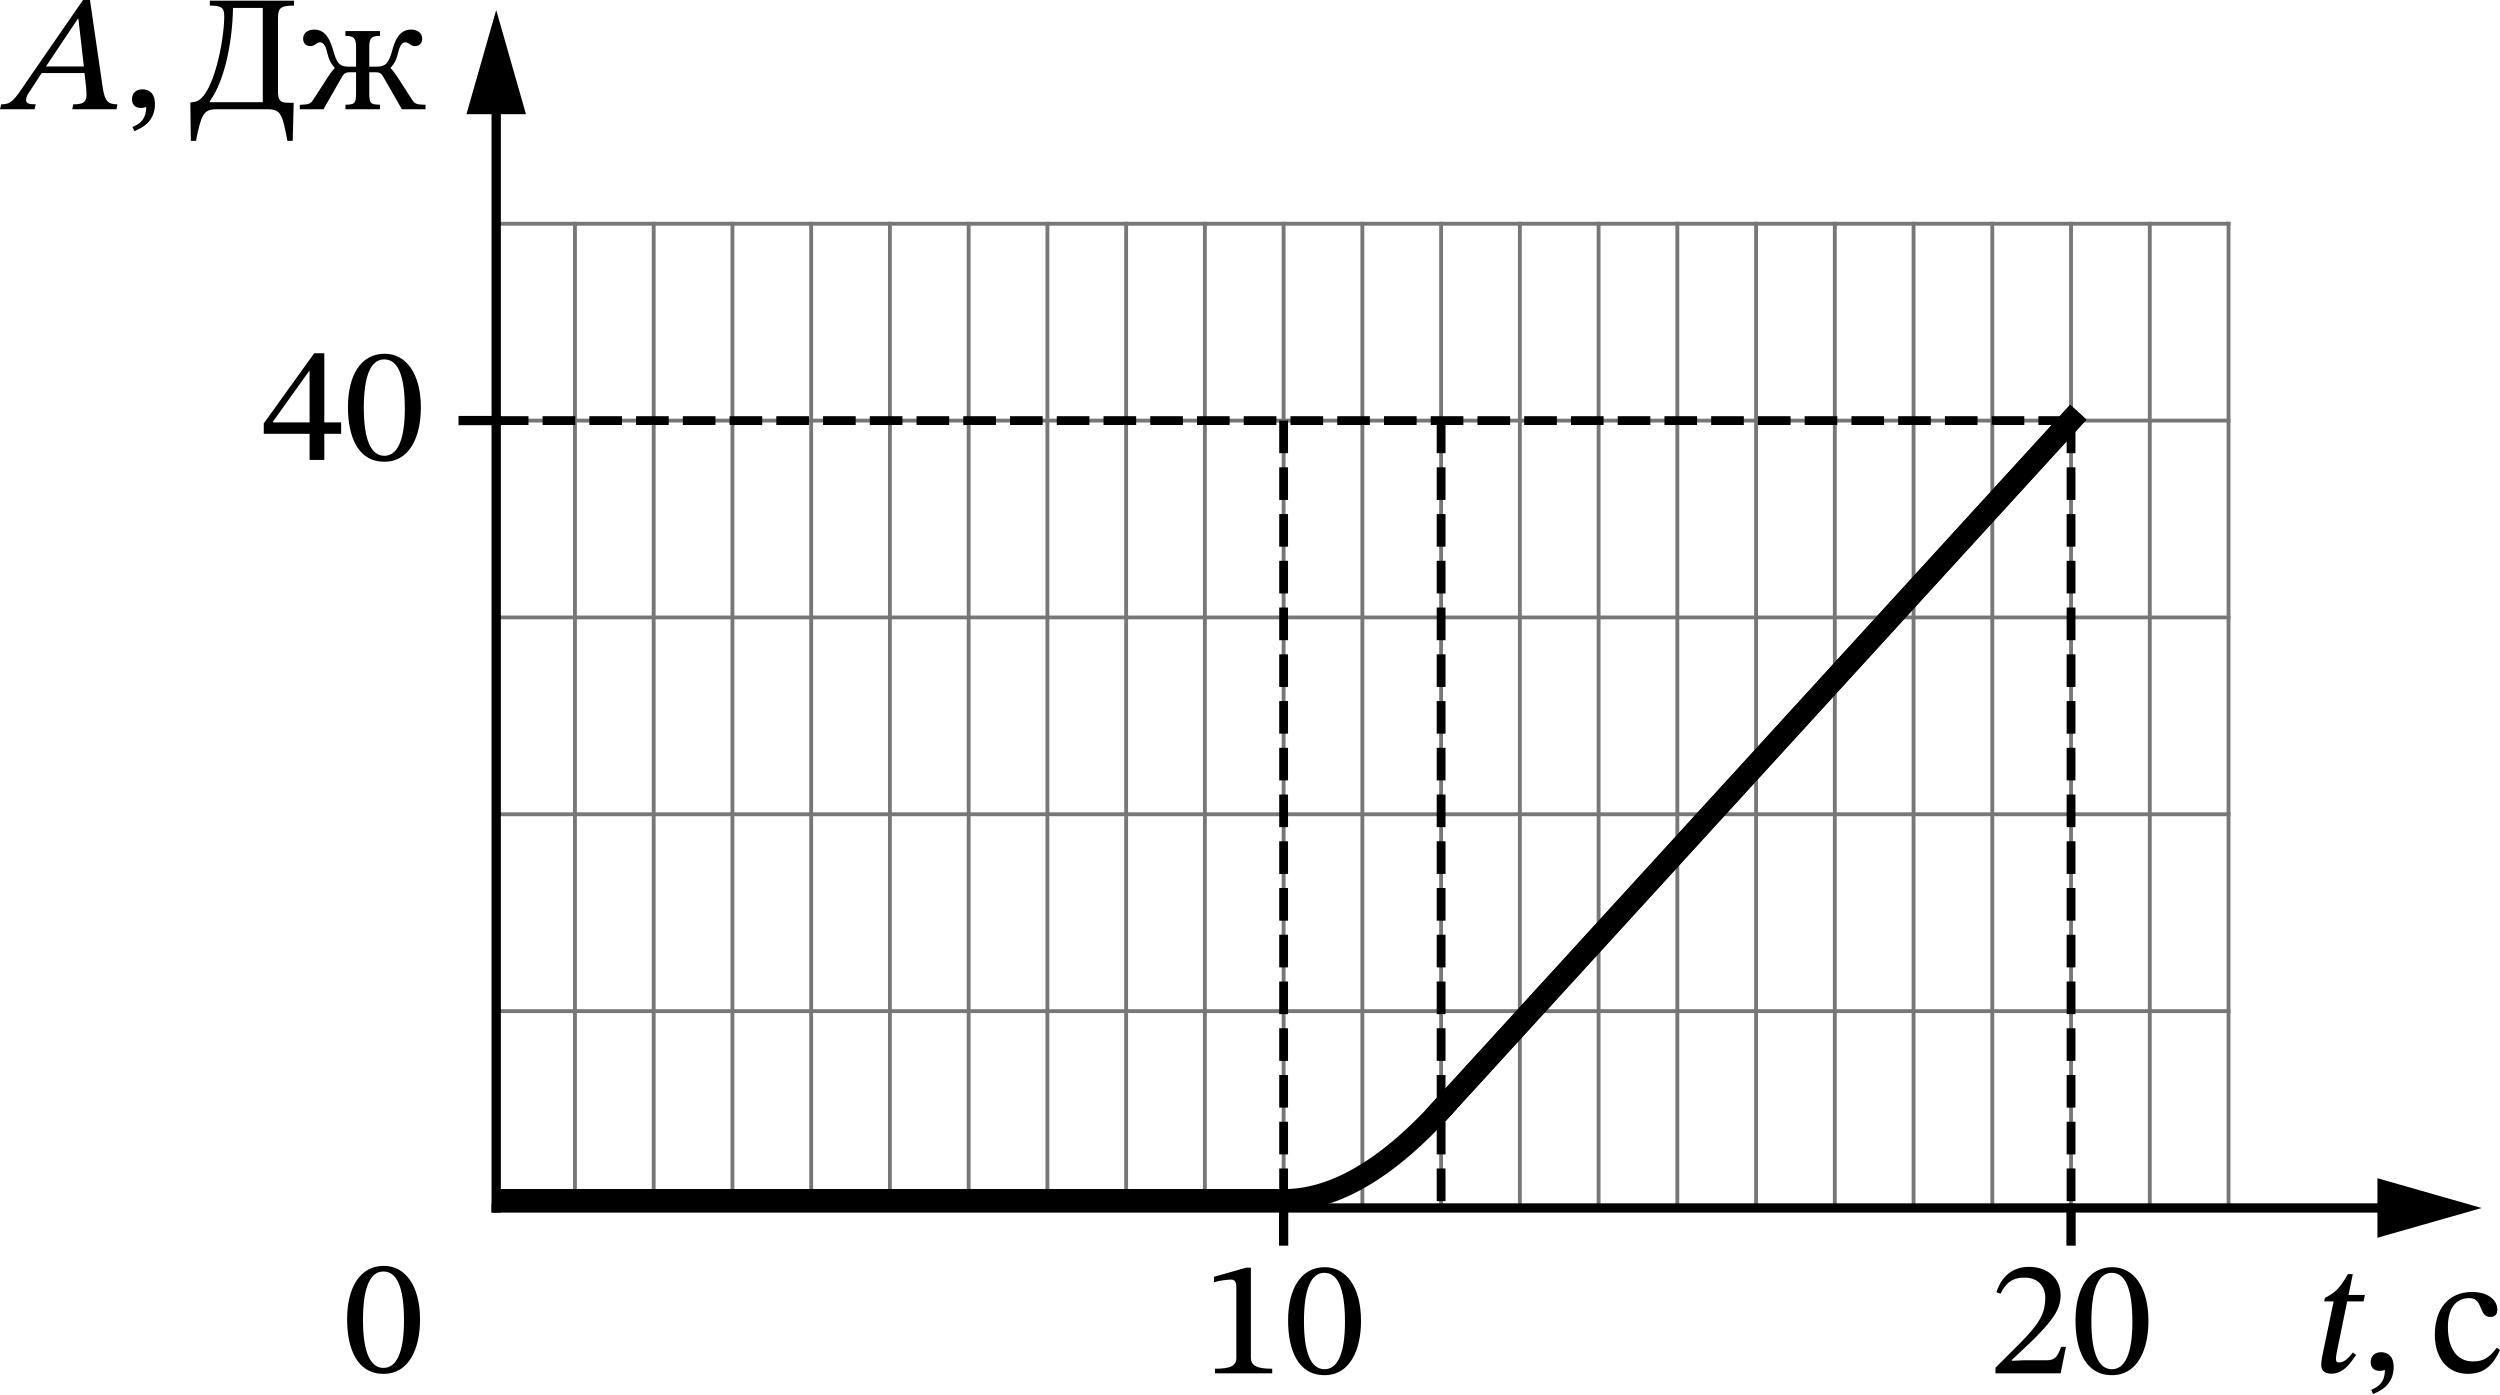
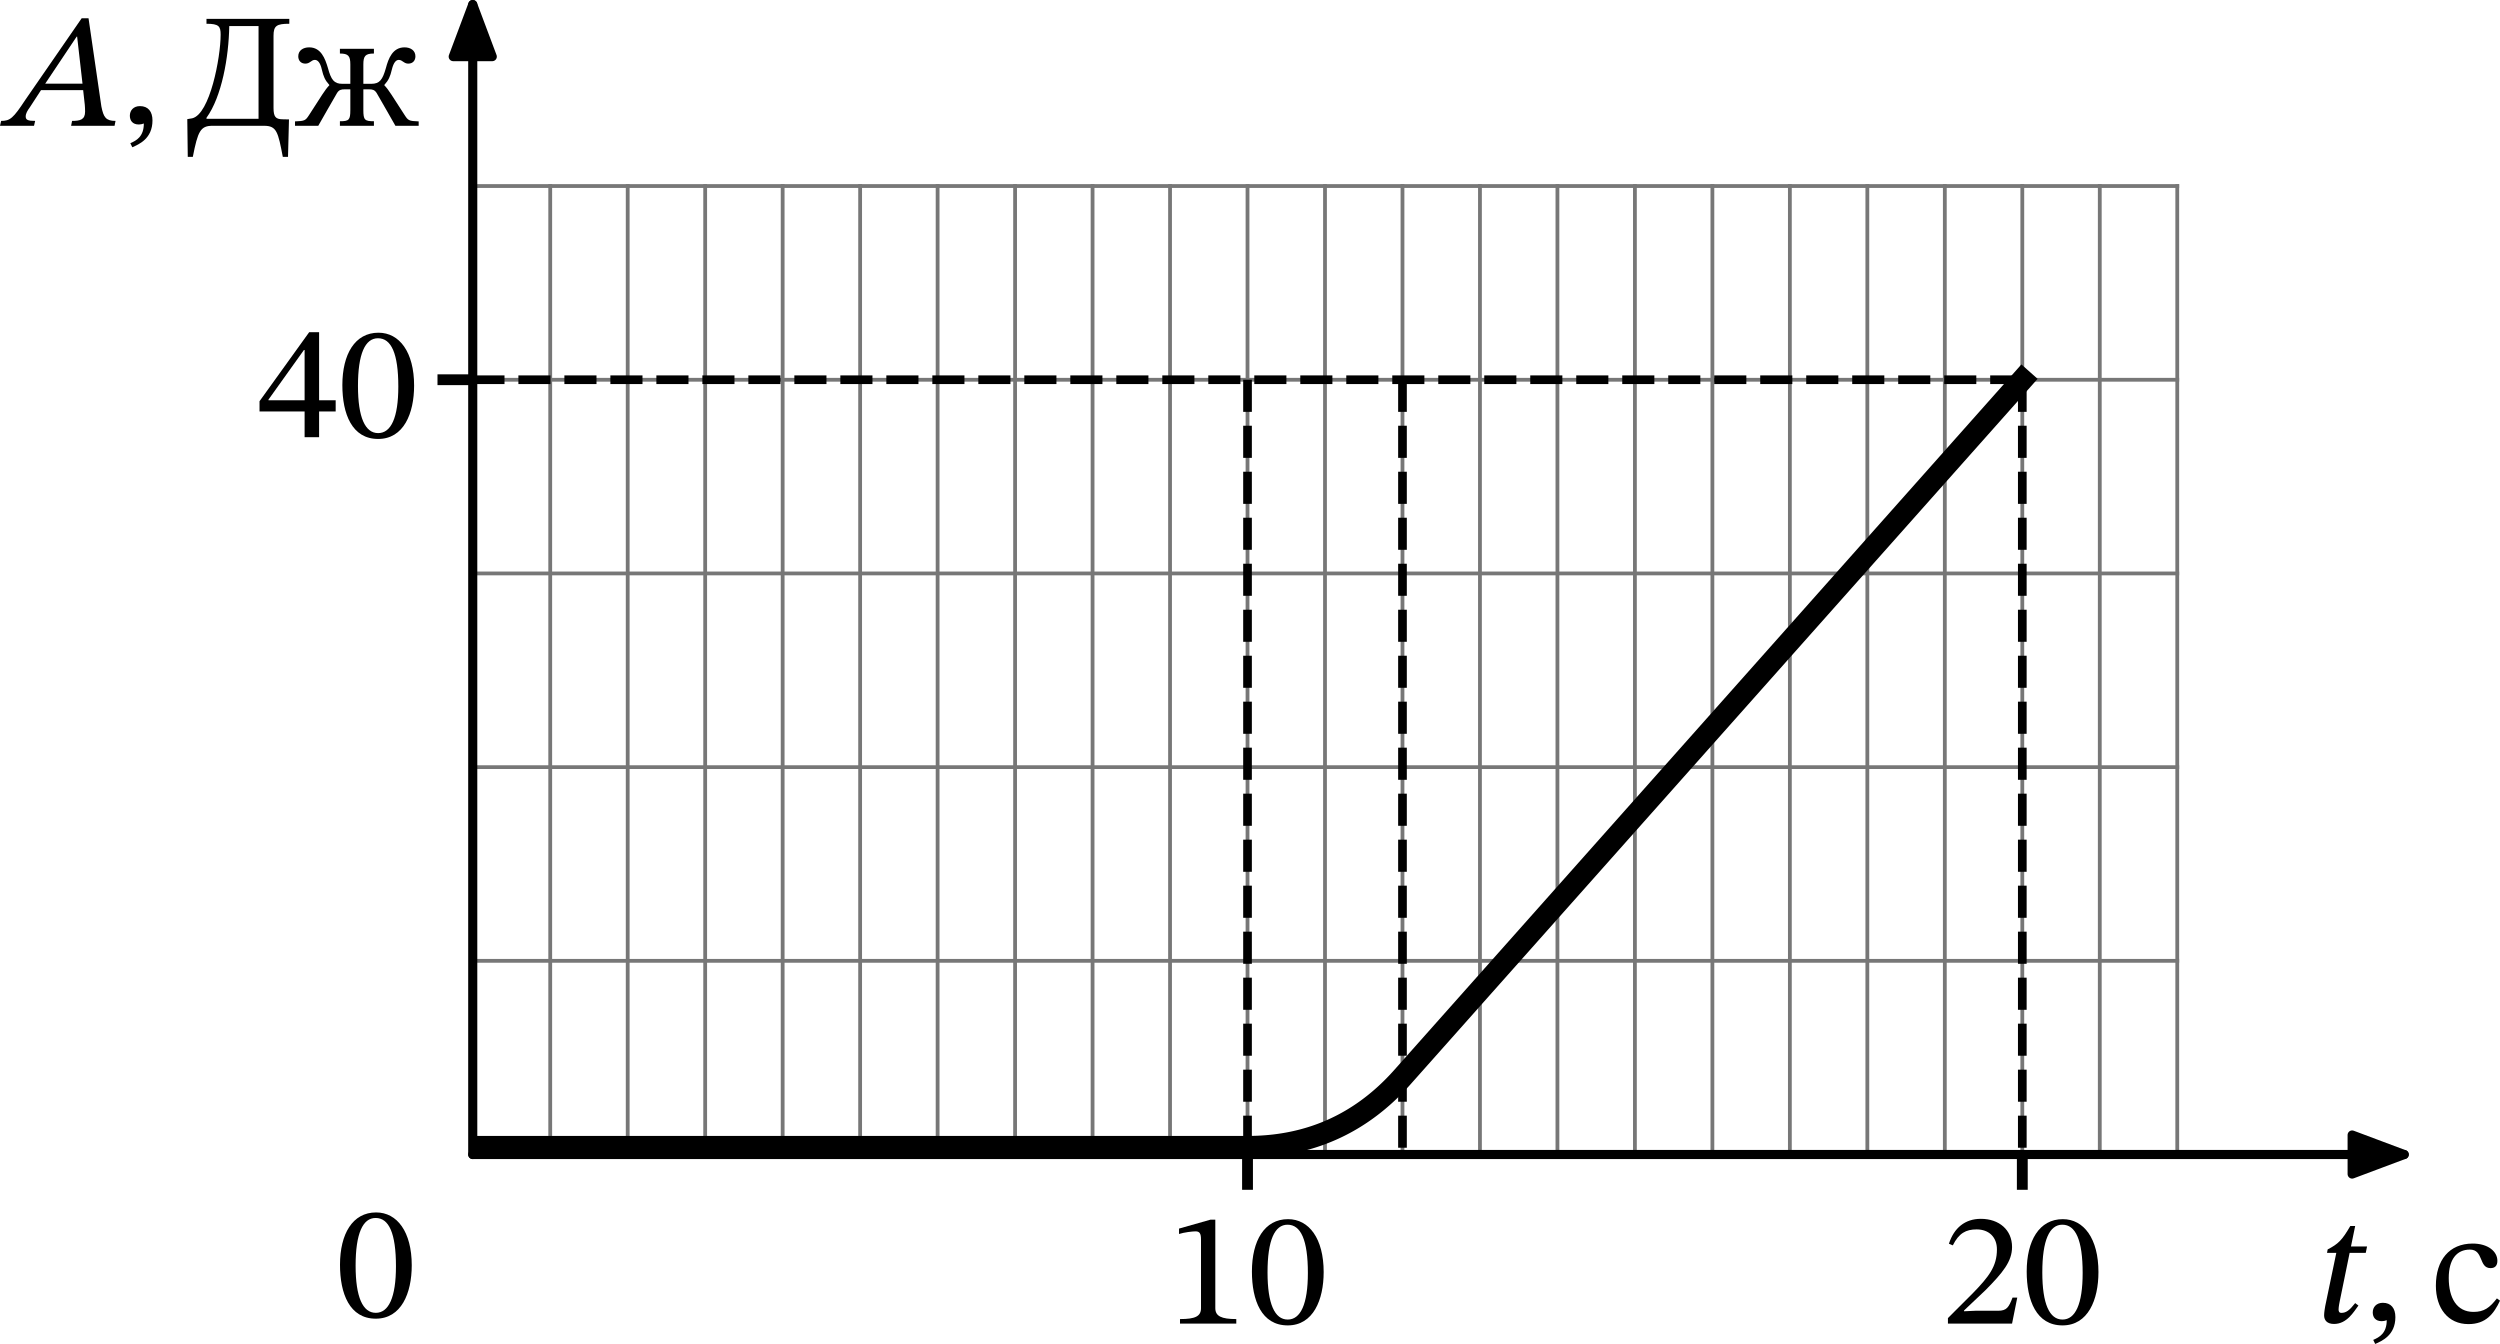
- <svg xmlns="http://www.w3.org/2000/svg" xmlns:xlink="http://www.w3.org/1999/xlink" width="453.531pt" height="252.894pt" viewBox="0 0 453.531 252.894" version="1.1" id="svg55">
+ <svg xmlns="http://www.w3.org/2000/svg" xmlns:xlink="http://www.w3.org/1999/xlink" width="460.932pt" height="247.79pt" viewBox="0 0 460.932 247.79" version="1.1" id="svg55">
  <defs id="defs1">
    <style type="text/css" id="style1">*{stroke-linejoin: round; stroke-linecap: butt}</style>
  </defs>
-   <g id="figure_1" transform="translate(-5.339062,-8.278125)">
+   <g id="figure_1" transform="translate(-5.339062,-8.609822)">
    <g id="axes_1">
      <g id="line2d_1">
-         <path d="M 109.641,227.424 V 48.864" style="fill:none;stroke:#777777;stroke-width:0.7;stroke-linecap:square" id="path3" />
+         <path d="M 106.785,221.472 V 42.912" style="fill:none;stroke:#777777;stroke-width:0.7;stroke-linecap:square" id="path3" />
      </g>
      <g id="line2d_2">
-         <path d="M 123.926,227.424 V 48.864" style="fill:none;stroke:#777777;stroke-width:0.7;stroke-linecap:square" id="path4" />
+         <path d="M 121.07,221.472 V 42.912" style="fill:none;stroke:#777777;stroke-width:0.7;stroke-linecap:square" id="path4" />
      </g>
      <g id="line2d_3">
-         <path d="M 138.211,227.424 V 48.864" style="fill:none;stroke:#777777;stroke-width:0.7;stroke-linecap:square" id="path5" />
+         <path d="M 135.354,221.472 V 42.912" style="fill:none;stroke:#777777;stroke-width:0.7;stroke-linecap:square" id="path5" />
      </g>
      <g id="line2d_4">
-         <path d="M 152.496,227.424 V 48.864" style="fill:none;stroke:#777777;stroke-width:0.7;stroke-linecap:square" id="path6" />
+         <path d="M 149.639,221.472 V 42.912" style="fill:none;stroke:#777777;stroke-width:0.7;stroke-linecap:square" id="path6" />
      </g>
      <g id="line2d_5">
-         <path d="M 166.78,227.424 V 48.864" style="fill:none;stroke:#777777;stroke-width:0.7;stroke-linecap:square" id="path7" />
+         <path d="M 163.924,221.472 V 42.912" style="fill:none;stroke:#777777;stroke-width:0.7;stroke-linecap:square" id="path7" />
      </g>
      <g id="line2d_6">
-         <path d="M 181.065,227.424 V 48.864" style="fill:none;stroke:#777777;stroke-width:0.7;stroke-linecap:square" id="path8" />
+         <path d="M 178.209,221.472 V 42.912" style="fill:none;stroke:#777777;stroke-width:0.7;stroke-linecap:square" id="path8" />
      </g>
      <g id="line2d_7">
-         <path d="M 195.35,227.424 V 48.864" style="fill:none;stroke:#777777;stroke-width:0.7;stroke-linecap:square" id="path9" />
+         <path d="M 192.494,221.472 V 42.912" style="fill:none;stroke:#777777;stroke-width:0.7;stroke-linecap:square" id="path9" />
      </g>
      <g id="line2d_8">
-         <path d="M 209.635,227.424 V 48.864" style="fill:none;stroke:#777777;stroke-width:0.7;stroke-linecap:square" id="path10" />
+         <path d="M 206.778,221.472 V 42.912" style="fill:none;stroke:#777777;stroke-width:0.7;stroke-linecap:square" id="path10" />
      </g>
      <g id="line2d_9">
-         <path d="M 223.92,227.424 V 48.864" style="fill:none;stroke:#777777;stroke-width:0.7;stroke-linecap:square" id="path11" />
+         <path d="M 221.063,221.472 V 42.912" style="fill:none;stroke:#777777;stroke-width:0.7;stroke-linecap:square" id="path11" />
      </g>
      <g id="line2d_10">
-         <path d="M 238.204,227.424 V 48.864" style="fill:none;stroke:#777777;stroke-width:0.7;stroke-linecap:square" id="path12" />
+         <path d="M 235.348,221.472 V 42.912" style="fill:none;stroke:#777777;stroke-width:0.7;stroke-linecap:square" id="path12" />
      </g>
      <g id="line2d_11">
-         <path d="M 252.489,227.424 V 48.864" style="fill:none;stroke:#777777;stroke-width:0.7;stroke-linecap:square" id="path13" />
+         <path d="M 249.633,221.472 V 42.912" style="fill:none;stroke:#777777;stroke-width:0.7;stroke-linecap:square" id="path13" />
      </g>
      <g id="line2d_12">
-         <path d="M 266.774,227.424 V 48.864" style="fill:none;stroke:#777777;stroke-width:0.7;stroke-linecap:square" id="path14" />
+         <path d="M 263.918,221.472 V 42.912" style="fill:none;stroke:#777777;stroke-width:0.7;stroke-linecap:square" id="path14" />
      </g>
      <g id="line2d_13">
-         <path d="M 281.059,227.424 V 48.864" style="fill:none;stroke:#777777;stroke-width:0.7;stroke-linecap:square" id="path15" />
+         <path d="M 278.202,221.472 V 42.912" style="fill:none;stroke:#777777;stroke-width:0.7;stroke-linecap:square" id="path15" />
      </g>
      <g id="line2d_14">
-         <path d="M 295.344,227.424 V 48.864" style="fill:none;stroke:#777777;stroke-width:0.7;stroke-linecap:square" id="path16" />
+         <path d="M 292.487,221.472 V 42.912" style="fill:none;stroke:#777777;stroke-width:0.7;stroke-linecap:square" id="path16" />
      </g>
      <g id="line2d_15">
-         <path d="M 309.628,227.424 V 48.864" style="fill:none;stroke:#777777;stroke-width:0.7;stroke-linecap:square" id="path17" />
+         <path d="M 306.772,221.472 V 42.912" style="fill:none;stroke:#777777;stroke-width:0.7;stroke-linecap:square" id="path17" />
      </g>
      <g id="line2d_16">
-         <path d="M 323.913,227.424 V 48.864" style="fill:none;stroke:#777777;stroke-width:0.7;stroke-linecap:square" id="path18" />
+         <path d="M 321.057,221.472 V 42.912" style="fill:none;stroke:#777777;stroke-width:0.7;stroke-linecap:square" id="path18" />
      </g>
      <g id="line2d_17">
-         <path d="M 338.198,227.424 V 48.864" style="fill:none;stroke:#777777;stroke-width:0.7;stroke-linecap:square" id="path19" />
+         <path d="M 335.342,221.472 V 42.912" style="fill:none;stroke:#777777;stroke-width:0.7;stroke-linecap:square" id="path19" />
      </g>
      <g id="line2d_18">
-         <path d="M 352.483,227.424 V 48.864" style="fill:none;stroke:#777777;stroke-width:0.7;stroke-linecap:square" id="path20" />
+         <path d="M 349.626,221.472 V 42.912" style="fill:none;stroke:#777777;stroke-width:0.7;stroke-linecap:square" id="path20" />
      </g>
      <g id="line2d_19">
-         <path d="M 366.768,227.424 V 48.864" style="fill:none;stroke:#777777;stroke-width:0.7;stroke-linecap:square" id="path21" />
+         <path d="M 363.911,221.472 V 42.912" style="fill:none;stroke:#777777;stroke-width:0.7;stroke-linecap:square" id="path21" />
      </g>
      <g id="line2d_20">
-         <path d="M 381.052,227.424 V 48.864" style="fill:none;stroke:#777777;stroke-width:0.7;stroke-linecap:square" id="path22" />
+         <path d="M 378.196,221.472 V 42.912" style="fill:none;stroke:#777777;stroke-width:0.7;stroke-linecap:square" id="path22" />
      </g>
      <g id="line2d_21">
-         <path d="M 395.337,227.424 V 48.864" style="fill:none;stroke:#777777;stroke-width:0.7;stroke-linecap:square" id="path23" />
+         <path d="M 392.481,221.472 V 42.912" style="fill:none;stroke:#777777;stroke-width:0.7;stroke-linecap:square" id="path23" />
      </g>
      <g id="line2d_22">
-         <path d="M 409.622,227.424 V 48.864" style="fill:none;stroke:#777777;stroke-width:0.7;stroke-linecap:square" id="path24" />
+         <path d="M 406.766,221.472 V 42.912" style="fill:none;stroke:#777777;stroke-width:0.7;stroke-linecap:square" id="path24" />
      </g>
      <g id="line2d_23">
-         <path d="m 95.356,191.712 h 314.266" style="fill:none;stroke:#777777;stroke-width:0.7;stroke-linecap:square" id="path25" />
+         <path d="M 92.5,185.76 H 406.766" style="fill:none;stroke:#777777;stroke-width:0.7;stroke-linecap:square" id="path25" />
      </g>
      <g id="line2d_24">
-         <path d="m 95.356,156 h 314.266" style="fill:none;stroke:#777777;stroke-width:0.7;stroke-linecap:square" id="path26" />
+         <path d="M 92.5,150.048 H 406.766" style="fill:none;stroke:#777777;stroke-width:0.7;stroke-linecap:square" id="path26" />
      </g>
      <g id="line2d_25">
-         <path d="m 95.356,120.288 h 314.266" style="fill:none;stroke:#777777;stroke-width:0.7;stroke-linecap:square" id="path27" />
+         <path d="M 92.5,114.336 H 406.766" style="fill:none;stroke:#777777;stroke-width:0.7;stroke-linecap:square" id="path27" />
      </g>
      <g id="line2d_26">
-         <path d="m 95.356,84.576 h 314.266" style="fill:none;stroke:#777777;stroke-width:0.7;stroke-linecap:square" id="path28" />
+         <path d="M 92.5,78.624 H 406.766" style="fill:none;stroke:#777777;stroke-width:0.7;stroke-linecap:square" id="path28" />
      </g>
      <g id="line2d_27">
-         <path d="m 95.356,48.864 h 314.266" style="fill:none;stroke:#777777;stroke-width:0.7;stroke-linecap:square" id="path29" />
-       </g>
-       <g id="matplotlib.axis_1" />
-       <g id="matplotlib.axis_2" />
-       <g id="line2d_28">
-         <path d="m 95.356,225.996 h 1.443 1.443 1.443 1.443 1.443 1.443 1.443 1.443 1.443 1.443 1.443 1.443 1.443 1.443 1.443 1.443 1.443 1.443 1.443 1.443 1.443 1.443 1.443 1.443 1.443 1.443 1.443 1.443 1.443 1.443 1.443 1.443 1.443 1.443 1.443 1.443 1.443 1.443 1.443 1.443 1.443 1.443 1.443 1.443 1.443 1.443 1.443 1.443 1.443 1.443 1.443 1.443 1.443 1.443 1.443 1.443 1.443 1.443 1.443 1.443 1.443 1.443 1.443 1.443 1.443 1.443 1.443 1.443 1.443 1.443 1.443 1.443 1.443 1.443 1.443 1.443 1.443 1.443 1.443 1.443 1.443 1.443 1.443 1.443 1.443 1.443 1.443 1.443 1.443 1.443 1.443 1.443 1.443 1.443 1.443 1.443 1.443 1.443 1.443" clip-path="url(#p9274c106f5)" style="fill:none;stroke:#000000;stroke-width:4;stroke-linecap:square" id="path30" />
-       </g>
-       <g id="line2d_29">
-         <path d="m 95.356,225.996 h 1.443 1.443 1.443 1.443 1.443 1.443 1.443 1.443 1.443 1.443 1.443 1.443 1.443 1.443 1.443 1.443 1.443 1.443 1.443 1.443 1.443 1.443 1.443 1.443 1.443 1.443 1.443 1.443 1.443 1.443 1.443 1.443 1.443 1.443 1.443 1.443 1.443 1.443 1.443 1.443 1.443 1.443 1.443 1.443 1.443 1.443 1.443 1.443 1.443 1.443 1.443 1.443 1.443 1.443 1.443 1.443 1.443 1.443 1.443 1.443 1.443 1.443 1.443 1.443 1.443 1.443 1.443 1.443 1.443 1.443 1.443 1.443 1.443 1.443 1.443 1.443 1.443 1.443 1.443 1.443 1.443 1.443 1.443 1.443 1.443 1.443 1.443 1.443 1.443 1.443 1.443 1.443 1.443 1.443 1.443 1.443 1.443 1.443 1.443" clip-path="url(#p9274c106f5)" style="fill:none;stroke:#000000;stroke-width:4;stroke-linecap:square" id="path31" />
-       </g>
-       <g id="line2d_30">
-         <path d="m 266.774,209.568 1.154,-1.263 1.154,-1.263 1.154,-1.263 1.154,-1.263 1.154,-1.263 1.154,-1.263 1.154,-1.263 1.154,-1.263 1.154,-1.263 1.154,-1.263 1.154,-1.263 1.154,-1.263 1.154,-1.263 1.154,-1.263 1.154,-1.263 1.154,-1.263 1.154,-1.263 1.154,-1.263 1.154,-1.263 1.154,-1.263 1.154,-1.263 1.154,-1.263 1.154,-1.263 1.154,-1.263 1.154,-1.263 1.154,-1.263 1.154,-1.263 1.154,-1.263 1.154,-1.263 1.154,-1.263 1.154,-1.263 1.154,-1.263 1.154,-1.263 1.154,-1.263 1.154,-1.263 1.154,-1.263 1.154,-1.263 1.154,-1.263 1.154,-1.263 1.154,-1.263 1.154,-1.263 1.154,-1.263 1.154,-1.263 1.154,-1.263 1.154,-1.263 1.154,-1.263 1.154,-1.263 1.154,-1.263 1.154,-1.263 1.154,-1.263 1.154,-1.263 1.154,-1.263 1.154,-1.263 1.154,-1.263 1.154,-1.263 1.154,-1.263 1.154,-1.263 1.154,-1.263 1.154,-1.263 1.154,-1.263 1.154,-1.263 1.154,-1.263 1.154,-1.263 1.154,-1.263 1.154,-1.263 1.154,-1.263 1.154,-1.263 1.154,-1.263 1.154,-1.263 1.154,-1.263 1.154,-1.263 1.154,-1.263 1.154,-1.263 1.154,-1.263 1.154,-1.263 1.154,-1.263 1.154,-1.263 1.154,-1.263 1.154,-1.263 1.154,-1.263 1.154,-1.263 1.154,-1.263 1.154,-1.263 1.154,-1.263 1.154,-1.263 1.154,-1.263 1.154,-1.263 1.154,-1.263 1.154,-1.263 1.154,-1.263 1.154,-1.263 1.154,-1.263 1.154,-1.263 1.154,-1.263 1.154,-1.263 1.154,-1.263 1.154,-1.263 1.154,-1.263 1.154,-1.263" clip-path="url(#p9274c106f5)" style="fill:none;stroke:#000000;stroke-width:4;stroke-linecap:square" id="path32" />
-       </g>
-       <g id="line2d_31">
-         <path d="m 266.774,209.568 1.154,-1.263 1.154,-1.263 1.154,-1.263 1.154,-1.263 1.154,-1.263 1.154,-1.263 1.154,-1.263 1.154,-1.263 1.154,-1.263 1.154,-1.263 1.154,-1.263 1.154,-1.263 1.154,-1.263 1.154,-1.263 1.154,-1.263 1.154,-1.263 1.154,-1.263 1.154,-1.263 1.154,-1.263 1.154,-1.263 1.154,-1.263 1.154,-1.263 1.154,-1.263 1.154,-1.263 1.154,-1.263 1.154,-1.263 1.154,-1.263 1.154,-1.263 1.154,-1.263 1.154,-1.263 1.154,-1.263 1.154,-1.263 1.154,-1.263 1.154,-1.263 1.154,-1.263 1.154,-1.263 1.154,-1.263 1.154,-1.263 1.154,-1.263 1.154,-1.263 1.154,-1.263 1.154,-1.263 1.154,-1.263 1.154,-1.263 1.154,-1.263 1.154,-1.263 1.154,-1.263 1.154,-1.263 1.154,-1.263 1.154,-1.263 1.154,-1.263 1.154,-1.263 1.154,-1.263 1.154,-1.263 1.154,-1.263 1.154,-1.263 1.154,-1.263 1.154,-1.263 1.154,-1.263 1.154,-1.263 1.154,-1.263 1.154,-1.263 1.154,-1.263 1.154,-1.263 1.154,-1.263 1.154,-1.263 1.154,-1.263 1.154,-1.263 1.154,-1.263 1.154,-1.263 1.154,-1.263 1.154,-1.263 1.154,-1.263 1.154,-1.263 1.154,-1.263 1.154,-1.263 1.154,-1.263 1.154,-1.263 1.154,-1.263 1.154,-1.263 1.154,-1.263 1.154,-1.263 1.154,-1.263 1.154,-1.263 1.154,-1.263 1.154,-1.263 1.154,-1.263 1.154,-1.263 1.154,-1.263 1.154,-1.263 1.154,-1.263 1.154,-1.263 1.154,-1.263 1.154,-1.263 1.154,-1.263 1.154,-1.263 1.154,-1.263 1.154,-1.263 1.154,-1.263" clip-path="url(#p9274c106f5)" style="fill:none;stroke:#000000;stroke-width:4;stroke-linecap:square" id="path33" />
-       </g>
-       <g id="line2d_32">
-         <path d="m 238.204,225.996 0.274,-0.002 0.274,-0.005 0.274,-0.008 0.275,-0.012 0.275,-0.015 0.275,-0.018 0.276,-0.022 0.276,-0.025 0.276,-0.029 0.277,-0.032 0.277,-0.035 0.277,-0.038 0.277,-0.042 0.278,-0.045 0.278,-0.049 0.278,-0.052 0.279,-0.055 0.279,-0.059 0.279,-0.062 0.28,-0.065 0.28,-0.069 0.28,-0.072 0.28,-0.075 0.281,-0.079 0.281,-0.082 0.281,-0.086 0.282,-0.089 0.282,-0.092 0.282,-0.096 0.283,-0.099 0.283,-0.102 0.283,-0.106 0.283,-0.109 0.284,-0.112 0.284,-0.116 0.284,-0.119 0.285,-0.122 0.285,-0.126 0.285,-0.129 0.286,-0.132 0.286,-0.136 0.286,-0.139 0.286,-0.142 0.287,-0.146 0.287,-0.149 0.287,-0.153 0.288,-0.156 0.288,-0.159 0.288,-0.163 0.289,-0.166 0.289,-0.169 0.289,-0.173 0.289,-0.176 0.29,-0.179 0.29,-0.183 0.29,-0.186 0.291,-0.189 0.291,-0.193 0.291,-0.196 0.292,-0.199 0.292,-0.203 0.292,-0.206 0.292,-0.21 0.293,-0.213 0.293,-0.216 0.293,-0.22 0.294,-0.223 0.294,-0.226 0.294,-0.23 0.295,-0.233 0.295,-0.236 0.295,-0.24 0.295,-0.243 0.296,-0.246 0.296,-0.25 0.296,-0.253 0.297,-0.256 0.297,-0.26 0.297,-0.263 0.298,-0.267 0.298,-0.27 0.298,-0.273 0.298,-0.277 0.299,-0.28 0.299,-0.283 0.299,-0.287 0.3,-0.29 0.3,-0.293 0.3,-0.297 0.301,-0.3 0.301,-0.303 0.301,-0.307 0.301,-0.31 0.302,-0.313 0.302,-0.317 0.302,-0.32 0.303,-0.323 0.303,-0.327 0.303,-0.33" clip-path="url(#p9274c106f5)" style="fill:none;stroke:#000000;stroke-width:4;stroke-linecap:square" id="path34" />
+         <path d="M 92.5,42.912 H 406.766" style="fill:none;stroke:#777777;stroke-width:0.7;stroke-linecap:square" id="path29" />
+       </g>
+       <g id="matplotlib.axis_1">
+         <g id="xtick_1">
+           <g id="line2d_28">
+             <defs id="defs29">
+               <path id="m0fc836b08f" d="M 0,0 V 6.5" style="stroke:#000000;stroke-width:2" />
+             </defs>
+             <g id="g29">
+               <use xlink:href="#m0fc836b08f" x="235.348" y="221.472" style="stroke:#000000;stroke-width:2" id="use29" />
+             </g>
+           </g>
+           <g id="text_1">
+             <g transform="matrix(0.3,0,0,-0.3,220.498,252.6501)" id="g31">
+               <defs id="defs30">
+                 <path id="STIXTwoText-Regular-31" d="m 2726,0 v 179 c -588,0 -825,115 -825,429 V 4090 H 1715 L 474,3738 v -212 c 198,64 524,103 652,103 160,0 212,-90 212,-314 V 608 C 1338,288 1114,179 512,179 V 0 Z" transform="scale(0.015625)" />
+                 <path id="STIXTwoText-Regular-30" d="m 1581,-70 c 1005,0 1414,1004 1414,2099 0,1318 -576,2080 -1401,2080 C 666,4109 173,3264 173,2048 173,915 550,-70 1581,-70 Z m 0,230 c -512,0 -794,614 -794,1856 0,1267 282,1875 787,1875 525,0 800,-601 800,-1901 C 2374,762 2086,160 1581,160 Z" transform="scale(0.015625)" />
+               </defs>
+               <use xlink:href="#STIXTwoText-Regular-31" id="use30" />
+               <use xlink:href="#STIXTwoText-Regular-30" x="49.5" id="use31" />
+             </g>
+           </g>
+         </g>
+         <g id="xtick_2">
+           <g id="line2d_29">
+             <g id="g32">
+               <use xlink:href="#m0fc836b08f" x="378.196" y="221.472" style="stroke:#000000;stroke-width:2" id="use32" />
+             </g>
+           </g>
+           <g id="text_2">
+             <g transform="matrix(0.3,0,0,-0.3,363.346,252.6501)" id="g34">
+               <defs id="defs32">
+                 <path id="STIXTwoText-Regular-32" d="m 2765,0 205,1024 H 2784 C 2637,640 2554,506 2214,506 H 1325 L 877,486 v 32 l 845,800 c 678,685 1043,1127 1043,1696 0,672 -506,1108 -1229,1108 -621,0 -1056,-359 -1254,-980 l 153,-64 c 237,480 519,628 935,628 492,0 800,-308 800,-788 0,-672 -320,-1075 -954,-1728 L 243,218 V 0 Z" transform="scale(0.015625)" />
+               </defs>
+               <use xlink:href="#STIXTwoText-Regular-32" id="use33" />
+               <use xlink:href="#STIXTwoText-Regular-30" x="49.5" id="use34" />
+             </g>
+           </g>
+         </g>
+         <g id="xtick_3">
+           <g id="line2d_30" />
+           <g id="text_3">
+             <g transform="matrix(0.3,0,0,-0.3,432.22,252.6501)" id="g37">
+               <defs id="defs34">
+                 <path id="STIXTwoText-Italic-74" d="m 736,-58 c 506,0 774,474 960,724 l -128,96 C 1344,474 1210,378 1024,378 c -90,0 -109,64 -109,134 0,109 45,320 45,320 l 390,1907 h 634 l 51,250 h -633 l 166,806 H 1376 C 1056,3238 896,3085 486,2874 L 461,2739 H 826 L 390,646 C 378,582 346,390 346,282 346,83 467,-58 736,-58 Z" transform="scale(0.015625)" />
+                 <path id="STIXTwoText-Regular-2c" d="m 448,-845 c 256,115 794,333 794,1056 0,352 -173,563 -493,563 C 493,774 352,602 352,397 352,211 454,51 704,51 c 70,0 128,13 198,39 0,-519 -294,-672 -531,-775 z" transform="scale(0.015625)" />
+                 <path id="STIXTwoText-Regular-441" d="M 2611,947 C 2323,576 2106,416 1690,416 c -660,0 -973,550 -973,1331 0,736 313,1120 832,1120 550,0 339,-729 813,-729 179,0 268,102 268,288 0,371 -371,678 -972,678 C 736,3104 211,2451 211,1446 211,557 691,-64 1491,-64 c 685,0 999,403 1242,922 z" transform="scale(0.015625)" />
+               </defs>
+               <use xlink:href="#STIXTwoText-Italic-74" transform="translate(0,0.703125)" id="use35" />
+               <use xlink:href="#STIXTwoText-Regular-2c" transform="translate(29.79999,0.703125)" id="use36" />
+               <use xlink:href="#STIXTwoText-Regular-441" transform="translate(70.79997,0.703125)" id="use37" />
+             </g>
+           </g>
+         </g>
+       </g>
+       <g id="matplotlib.axis_2">
+         <g id="ytick_1">
+           <g id="line2d_31">
+             <defs id="defs37">
+               <path id="mf4be8af814" d="M 0,0 H -6.5" style="stroke:#000000;stroke-width:2" />
+             </defs>
+             <g id="g38">
+               <use xlink:href="#mf4be8af814" x="92.5" y="78.624" style="stroke:#000000;stroke-width:2" id="use38" />
+             </g>
+           </g>
+           <g id="text_4">
+             <g transform="matrix(0.3,0,0,-0.3,52.8,89.21306)" id="g40">
+               <defs id="defs38">
+                 <path id="STIXTwoText-Regular-34" d="m 2426,0 v 1011 h 652 v 442 H 2426 V 4128 H 2035 L 83,1414 V 1011 H 1856 V 0 Z M 435,1478 1830,3430 h 26 V 1453 H 435 Z" transform="scale(0.015625)" />
+               </defs>
+               <use xlink:href="#STIXTwoText-Regular-34" id="use39" />
+               <use xlink:href="#STIXTwoText-Regular-30" x="49.5" id="use40" />
+             </g>
+           </g>
+         </g>
+         <g id="ytick_2">
+           <g id="line2d_32" />
+           <g id="text_5">
+             <g transform="matrix(0.3,0,0,-0.3,7.2,32.07386)" id="g44">
+               <defs id="defs40">
+                 <path id="STIXTwoText-Italic-41" d="m 941,0 45,192 c -282,0 -372,38 -372,173 0,121 71,237 160,358 l 442,679 h 1658 l 64,-576 c 6,-77 12,-167 12,-269 0,-320 -198,-365 -512,-365 L 2400,0 h 1709 l 38,192 c -384,0 -473,147 -557,570 L 3085,4230 H 2816 L 602,1024 C 122,294 0,192 -352,192 L -397,0 Z m 441,1658 1236,1849 h 19 l 211,-1849 z" transform="scale(0.015625)" />
+                 <path id="STIXTwoText-Regular-414" d="M 205,-1222 C 403,-211 506,0 979,0 h 2029 c 499,0 550,-250 736,-1222 h 205 l 38,1472 -262,6 c -256,6 -346,90 -346,448 v 2835 c 0,397 122,474 621,474 v 192 H 742 v -192 c 493,0 557,-103 557,-429 C 1299,2688 877,454 179,294 128,282 83,275 -13,262 L 6,-1222 Z M 742,314 c 602,832 877,2387 896,3609 H 2790 V 275 H 742 Z" transform="scale(0.015625)" />
+                 <path id="STIXTwoText-Regular-436" d="m 896,0 c 192,346 499,870 736,1286 83,135 173,148 307,148 h 218 V 621 c 0,-391 -51,-442 -410,-442 V 0 h 1338 v 179 c -365,0 -416,51 -416,442 v 813 h 217 c 135,0 224,-13 308,-148 C 3430,870 3738,346 3930,0 h 915 v 173 c -391,13 -416,38 -557,256 -493,755 -608,973 -794,1165 v 12 c 173,192 231,333 295,602 70,294 173,384 275,384 141,0 198,-147 371,-147 186,0 282,128 282,288 0,230 -192,352 -429,352 -467,0 -634,-442 -730,-807 -134,-473 -249,-627 -576,-627 h -313 v 762 c 0,333 77,429 416,429 v 185 H 1747 v -185 c 333,0 410,-96 410,-429 v -762 h -314 c -326,0 -441,154 -569,627 -109,365 -269,807 -736,807 -237,0 -429,-122 -429,-352 0,-160 96,-288 281,-288 180,0 231,147 372,147 102,0 211,-90 275,-384 64,-269 121,-410 294,-602 v -12 C 1146,1402 1030,1184 538,429 397,211 371,186 -19,173 V 0 Z" transform="scale(0.015625)" />
+               </defs>
+               <use xlink:href="#STIXTwoText-Italic-41" transform="translate(0,0.90625)" id="use41" />
+               <use xlink:href="#STIXTwoText-Regular-2c" transform="translate(68.09999,0.90625)" id="use42" />
+               <use xlink:href="#STIXTwoText-Regular-414" transform="translate(109.1,0.90625)" id="use43" />
+               <use xlink:href="#STIXTwoText-Regular-436" transform="translate(175.4,0.90625)" id="use44" />
+             </g>
+           </g>
+         </g>
      </g>
      <g id="line2d_33">
-         <path d="M 238.204,84.576 V 227.424" clip-path="url(#p9274c106f5)" style="fill:none;stroke:#000000;stroke-width:1.6;stroke-dasharray:5.92, 2.56;stroke-dashoffset:0" id="path35" />
+         <path d="m 92.5,220.044 h 1.443 1.443 1.443 1.443 1.443 1.443 1.443 1.443 1.443 1.443 1.443 1.443 1.443 1.443 1.443 1.443 1.443 1.443 1.443 1.443 1.443 1.443 1.443 1.443 1.443 1.443 1.443 1.443 1.443 1.443 1.443 1.443 1.443 1.443 1.443 1.443 1.443 1.443 1.443 1.443 1.443 1.443 1.443 1.443 1.443 1.443 1.443 1.443 1.443 1.443 1.443 1.443 1.443 1.443 1.443 1.443 1.443 1.443 1.443 1.443 1.443 1.443 1.443 1.443 1.443 1.443 1.443 1.443 1.443 1.443 1.443 1.443 1.443 1.443 1.443 1.443 1.443 1.443 1.443 1.443 1.443 1.443 1.443 1.443 1.443 1.443 1.443 1.443 1.443 1.443 1.443 1.443 1.443 1.443 1.443 1.443 1.443 1.443 1.443" clip-path="url(#p025c3d7425)" style="fill:none" id="path44" />
      </g>
      <g id="line2d_34">
-         <path d="M 266.774,84.576 V 227.424" clip-path="url(#p9274c106f5)" style="fill:none;stroke:#000000;stroke-width:1.6;stroke-dasharray:5.92, 2.56;stroke-dashoffset:0" id="path36" />
+         <path d="m 263.918,207.187 1.154,-1.299 1.154,-1.299 1.154,-1.299 1.154,-1.299 1.154,-1.299 1.154,-1.299 1.154,-1.299 1.154,-1.299 1.154,-1.299 1.154,-1.299 1.154,-1.299 1.154,-1.299 1.154,-1.299 1.154,-1.299 1.154,-1.299 1.154,-1.299 1.154,-1.299 1.154,-1.299 1.154,-1.299 1.154,-1.299 1.154,-1.299 1.154,-1.299 1.154,-1.299 1.154,-1.299 1.154,-1.299 1.154,-1.299 1.154,-1.299 1.154,-1.299 1.154,-1.299 1.154,-1.299 1.154,-1.299 1.154,-1.299 1.154,-1.299 1.154,-1.299 1.154,-1.299 1.154,-1.299 1.154,-1.299 1.154,-1.299 1.154,-1.299 1.154,-1.299 1.154,-1.299 1.154,-1.299 1.154,-1.299 1.154,-1.299 1.154,-1.299 1.154,-1.299 1.154,-1.299 1.154,-1.299 1.154,-1.299 1.154,-1.299 1.154,-1.299 1.154,-1.299 1.154,-1.299 1.154,-1.299 1.154,-1.299 1.154,-1.299 1.154,-1.299 1.154,-1.299 1.154,-1.299 1.154,-1.299 1.154,-1.299 1.154,-1.299 1.154,-1.299 1.154,-1.299 1.154,-1.299 1.154,-1.299 1.154,-1.299 1.154,-1.299 1.154,-1.299 1.154,-1.299 1.154,-1.299 1.154,-1.299 1.154,-1.299 1.154,-1.299 1.154,-1.299 1.154,-1.299 1.154,-1.299 1.154,-1.299 1.154,-1.299 1.154,-1.299 1.154,-1.299 1.154,-1.299 1.154,-1.299 1.154,-1.299 1.154,-1.299 1.154,-1.299 1.154,-1.299 1.154,-1.299 1.154,-1.299 1.154,-1.299 1.154,-1.299 1.154,-1.299 1.154,-1.299 1.154,-1.299 1.154,-1.299 1.154,-1.299 1.154,-1.299 1.154,-1.299 L 378.196,78.624" clip-path="url(#p025c3d7425)" style="fill:none" id="path45" />
      </g>
      <g id="line2d_35">
-         <path d="M 381.052,84.576 V 227.424" clip-path="url(#p9274c106f5)" style="fill:none;stroke:#000000;stroke-width:1.6;stroke-dasharray:5.92, 2.56;stroke-dashoffset:0" id="path37" />
+         <path d="m 235.348,220.044 0.346,-0.001 0.345,-0.004 0.343,-0.007 0.342,-0.009 0.341,-0.012 0.34,-0.014 0.339,-0.017 0.338,-0.02 0.336,-0.022 0.335,-0.025 0.334,-0.028 0.333,-0.03 0.332,-0.033 0.331,-0.035 0.329,-0.038 0.328,-0.041 0.327,-0.043 0.326,-0.046 0.325,-0.049 0.324,-0.051 0.322,-0.054 0.321,-0.056 0.32,-0.059 0.319,-0.062 0.318,-0.064 0.317,-0.067 0.315,-0.07 0.314,-0.072 0.313,-0.075 0.312,-0.077 0.311,-0.08 0.31,-0.083 0.308,-0.085 0.307,-0.088 0.306,-0.09 0.305,-0.093 0.304,-0.096 0.303,-0.098 0.301,-0.101 0.3,-0.104 0.299,-0.106 0.298,-0.109 0.297,-0.112 0.296,-0.114 0.294,-0.117 0.293,-0.119 0.292,-0.122 0.291,-0.125 0.29,-0.127 0.289,-0.13 0.287,-0.132 0.286,-0.135 0.285,-0.138 0.284,-0.14 0.283,-0.143 0.282,-0.146 0.28,-0.148 0.279,-0.151 0.278,-0.153 0.277,-0.156 0.276,-0.159 0.275,-0.161 0.273,-0.164 0.272,-0.167 0.271,-0.169 0.27,-0.172 0.269,-0.174 0.268,-0.177 0.266,-0.18 0.265,-0.182 0.264,-0.185 0.263,-0.188 0.262,-0.19 0.261,-0.193 0.259,-0.195 0.258,-0.198 0.257,-0.201 0.256,-0.203 0.255,-0.206 0.254,-0.209 0.252,-0.211 0.251,-0.214 0.25,-0.216 0.249,-0.219 0.248,-0.222 0.247,-0.224 0.245,-0.227 0.244,-0.23 0.243,-0.232 0.242,-0.235 0.241,-0.237 0.24,-0.24 0.238,-0.243 0.237,-0.245 0.236,-0.248 0.235,-0.251 0.234,-0.253 0.233,-0.256 0.231,-0.258" clip-path="url(#p025c3d7425)" style="fill:none" id="path46" />
      </g>
      <g id="line2d_36">
-         <path d="M 381.052,84.576 H 95.356" clip-path="url(#p9274c106f5)" style="fill:none;stroke:#000000;stroke-width:1.6;stroke-dasharray:5.92, 2.56;stroke-dashoffset:0" id="path38" />
+         <path d="m 92.5,220.044 h 142.848 v 0 l 0.346,-0.001 0.345,-0.004 0.343,-0.007 0.342,-0.009 0.341,-0.012 0.34,-0.014 0.339,-0.017 0.338,-0.02 0.336,-0.022 0.335,-0.025 0.334,-0.028 0.333,-0.03 0.332,-0.033 0.331,-0.035 0.329,-0.038 0.328,-0.041 0.327,-0.043 0.326,-0.046 0.325,-0.049 0.324,-0.051 0.322,-0.054 0.321,-0.056 0.32,-0.059 0.319,-0.062 0.318,-0.064 0.317,-0.067 0.315,-0.07 0.314,-0.072 0.313,-0.075 0.312,-0.077 0.311,-0.08 0.31,-0.083 0.308,-0.085 0.307,-0.088 0.306,-0.09 0.305,-0.093 0.304,-0.096 0.303,-0.098 0.301,-0.101 0.3,-0.104 0.299,-0.106 0.298,-0.109 0.297,-0.112 0.296,-0.114 0.294,-0.117 0.293,-0.119 0.292,-0.122 0.291,-0.125 0.29,-0.127 0.289,-0.13 0.287,-0.132 0.286,-0.135 0.285,-0.138 0.284,-0.14 0.283,-0.143 0.282,-0.146 0.28,-0.148 0.279,-0.151 0.278,-0.153 0.277,-0.156 0.276,-0.159 0.275,-0.161 0.273,-0.164 0.272,-0.167 0.271,-0.169 0.27,-0.172 0.269,-0.174 0.268,-0.177 0.266,-0.18 0.265,-0.182 0.264,-0.185 0.263,-0.188 0.262,-0.19 0.261,-0.193 0.259,-0.195 0.258,-0.198 0.257,-0.201 0.256,-0.203 0.255,-0.206 0.254,-0.209 0.252,-0.211 0.251,-0.214 0.25,-0.216 0.249,-0.219 0.248,-0.222 0.247,-0.224 0.245,-0.227 0.244,-0.23 0.243,-0.232 0.242,-0.235 0.241,-0.237 0.24,-0.24 0.238,-0.243 0.237,-0.245 0.236,-0.248 0.235,-0.251 0.234,-0.253 0.233,-0.256 0.231,-0.258 v 0 L 378.196,78.624" clip-path="url(#p025c3d7425)" style="fill:none;stroke:#000000;stroke-width:4;stroke-linecap:square" id="path47" />
      </g>
      <g id="line2d_37">
-         <path d="m 238.204,227.495 v 5.928" style="fill:none;stroke:#000000;stroke-width:1.68;stroke-linecap:square" id="path39" />
+         <path d="M 235.348,78.624 V 221.472" clip-path="url(#p025c3d7425)" style="fill:none;stroke:#000000;stroke-width:1.6;stroke-dasharray:5.92, 2.56;stroke-dashoffset:0" id="path48" />
      </g>
      <g id="line2d_38">
-         <path d="m 381.052,227.495 v 5.928" style="fill:none;stroke:#000000;stroke-width:1.68;stroke-linecap:square" id="path40" />
+         <path d="M 263.918,78.624 V 221.472" clip-path="url(#p025c3d7425)" style="fill:none;stroke:#000000;stroke-width:1.6;stroke-dasharray:5.92, 2.56;stroke-dashoffset:0" id="path49" />
      </g>
      <g id="line2d_39">
-         <path d="M 89.357,84.576 H 95.356" style="fill:none;stroke:#000000;stroke-width:1.68;stroke-linecap:square" id="path41" />
-       </g>
-       <g id="text_1">
-         <g transform="matrix(0.3,0,0,-0.3,223.3543,257.4221)" id="g42">
-           <defs id="defs41">
-             <path id="STIXTwoText-Regular-31" d="m 2726,0 v 179 c -588,0 -825,115 -825,429 V 4090 H 1715 L 474,3738 v -212 c 198,64 524,103 652,103 160,0 212,-90 212,-314 V 608 C 1338,288 1114,179 512,179 V 0 Z" transform="scale(0.015625)" />
-             <path id="STIXTwoText-Regular-30" d="m 1581,-70 c 1005,0 1414,1004 1414,2099 0,1318 -576,2080 -1401,2080 C 666,4109 173,3264 173,2048 173,915 550,-70 1581,-70 Z m 0,230 c -512,0 -794,614 -794,1856 0,1267 282,1875 787,1875 525,0 800,-601 800,-1901 C 2374,762 2086,160 1581,160 Z" transform="scale(0.015625)" />
-           </defs>
-           <use xlink:href="#STIXTwoText-Regular-31" id="use41" />
-           <use xlink:href="#STIXTwoText-Regular-30" x="49.5" id="use42" />
-         </g>
-       </g>
-       <g id="text_2">
-         <g transform="matrix(0.3,0,0,-0.3,366.2023,257.4221)" id="g44">
-           <defs id="defs42">
-             <path id="STIXTwoText-Regular-32" d="m 2765,0 205,1024 H 2784 C 2637,640 2554,506 2214,506 H 1325 L 877,486 v 32 l 845,800 c 678,685 1043,1127 1043,1696 0,672 -506,1108 -1229,1108 -621,0 -1056,-359 -1254,-980 l 153,-64 c 237,480 519,628 935,628 492,0 800,-308 800,-788 0,-672 -320,-1075 -954,-1728 L 243,218 V 0 Z" transform="scale(0.015625)" />
-           </defs>
-           <use xlink:href="#STIXTwoText-Regular-32" id="use43" />
-           <use xlink:href="#STIXTwoText-Regular-30" x="49.5" id="use44" />
-         </g>
-       </g>
-       <g id="text_3">
-         <g transform="matrix(0.3,0,0,-0.3,52.8,91.86506)" id="g46">
-           <defs id="defs44">
-             <path id="STIXTwoText-Regular-34" d="m 2426,0 v 1011 h 652 v 442 H 2426 V 4128 H 2035 L 83,1414 V 1011 H 1856 V 0 Z M 435,1478 1830,3430 h 26 V 1453 H 435 Z" transform="scale(0.015625)" />
-           </defs>
-           <use xlink:href="#STIXTwoText-Regular-34" transform="translate(0,0.5)" id="use45" />
-           <use xlink:href="#STIXTwoText-Regular-30" transform="translate(49.49999,0.5)" id="use46" />
-         </g>
-       </g>
-       <g id="text_4">
-         <g transform="matrix(0.3,0,0,-0.3,424.8187,257.4221)" id="g49">
-           <defs id="defs46">
-             <path id="STIXTwoText-Italic-74" d="m 736,-58 c 506,0 774,474 960,724 l -128,96 C 1344,474 1210,378 1024,378 c -90,0 -109,64 -109,134 0,109 45,320 45,320 l 390,1907 h 634 l 51,250 h -633 l 166,806 H 1376 C 1056,3238 896,3085 486,2874 L 461,2739 H 826 L 390,646 C 378,582 346,390 346,282 346,83 467,-58 736,-58 Z" transform="scale(0.015625)" />
-             <path id="STIXTwoText-Regular-2c" d="m 448,-845 c 256,115 794,333 794,1056 0,352 -173,563 -493,563 C 493,774 352,602 352,397 352,211 454,51 704,51 c 70,0 128,13 198,39 0,-519 -294,-672 -531,-775 z" transform="scale(0.015625)" />
-             <path id="STIXTwoText-Regular-441" d="M 2611,947 C 2323,576 2106,416 1690,416 c -660,0 -973,550 -973,1331 0,736 313,1120 832,1120 550,0 339,-729 813,-729 179,0 268,102 268,288 0,371 -371,678 -972,678 C 736,3104 211,2451 211,1446 211,557 691,-64 1491,-64 c 685,0 999,403 1242,922 z" transform="scale(0.015625)" />
-           </defs>
-           <use xlink:href="#STIXTwoText-Italic-74" transform="translate(0,0.703125)" id="use47" />
-           <use xlink:href="#STIXTwoText-Regular-2c" transform="translate(29.79999,0.703125)" id="use48" />
-           <use xlink:href="#STIXTwoText-Regular-441" transform="translate(70.79997,0.703125)" id="use49" />
-         </g>
-       </g>
-       <g id="text_5">
-         <g transform="matrix(0.3,0,0,-0.3,7.2,28.37813)" id="g53">
-           <defs id="defs49">
-             <path id="STIXTwoText-Italic-41" d="m 941,0 45,192 c -282,0 -372,38 -372,173 0,121 71,237 160,358 l 442,679 h 1658 l 64,-576 c 6,-77 12,-167 12,-269 0,-320 -198,-365 -512,-365 L 2400,0 h 1709 l 38,192 c -384,0 -473,147 -557,570 L 3085,4230 H 2816 L 602,1024 C 122,294 0,192 -352,192 L -397,0 Z m 441,1658 1236,1849 h 19 l 211,-1849 z" transform="scale(0.015625)" />
-             <path id="STIXTwoText-Regular-414" d="M 205,-1222 C 403,-211 506,0 979,0 h 2029 c 499,0 550,-250 736,-1222 h 205 l 38,1472 -262,6 c -256,6 -346,90 -346,448 v 2835 c 0,397 122,474 621,474 v 192 H 742 v -192 c 493,0 557,-103 557,-429 C 1299,2688 877,454 179,294 128,282 83,275 -13,262 L 6,-1222 Z M 742,314 c 602,832 877,2387 896,3609 H 2790 V 275 H 742 Z" transform="scale(0.015625)" />
-             <path id="STIXTwoText-Regular-436" d="m 896,0 c 192,346 499,870 736,1286 83,135 173,148 307,148 h 218 V 621 c 0,-391 -51,-442 -410,-442 V 0 h 1338 v 179 c -365,0 -416,51 -416,442 v 813 h 217 c 135,0 224,-13 308,-148 C 3430,870 3738,346 3930,0 h 915 v 173 c -391,13 -416,38 -557,256 -493,755 -608,973 -794,1165 v 12 c 173,192 231,333 295,602 70,294 173,384 275,384 141,0 198,-147 371,-147 186,0 282,128 282,288 0,230 -192,352 -429,352 -467,0 -634,-442 -730,-807 -134,-473 -249,-627 -576,-627 h -313 v 762 c 0,333 77,429 416,429 v 185 H 1747 v -185 c 333,0 410,-96 410,-429 v -762 h -314 c -326,0 -441,154 -569,627 -109,365 -269,807 -736,807 -237,0 -429,-122 -429,-352 0,-160 96,-288 281,-288 180,0 231,147 372,147 102,0 211,-90 275,-384 64,-269 121,-410 294,-602 v -12 C 1146,1402 1030,1184 538,429 397,211 371,186 -19,173 V 0 Z" transform="scale(0.015625)" />
-           </defs>
-           <use xlink:href="#STIXTwoText-Italic-41" transform="translate(0,0.90625)" id="use50" />
-           <use xlink:href="#STIXTwoText-Regular-2c" transform="translate(68.09999,0.90625)" id="use51" />
-           <use xlink:href="#STIXTwoText-Regular-414" transform="translate(109.1,0.90625)" id="use52" />
-           <use xlink:href="#STIXTwoText-Regular-436" transform="translate(175.4,0.90625)" id="use53" />
-         </g>
+         <path d="M 378.196,78.624 V 221.472" clip-path="url(#p025c3d7425)" style="fill:none;stroke:#000000;stroke-width:1.6;stroke-dasharray:5.92, 2.56;stroke-dashoffset:0" id="path50" />
+       </g>
+       <g id="line2d_40">
+         <path d="M 378.196,78.624 H 92.5" clip-path="url(#p025c3d7425)" style="fill:none;stroke:#000000;stroke-width:1.6;stroke-dasharray:5.92, 2.56;stroke-dashoffset:0" id="path51" />
      </g>
      <g id="text_6">
-         <g transform="matrix(0.3,0,0,-0.3,67.5,257.4221)" id="g54">
-           <use xlink:href="#STIXTwoText-Regular-30" transform="translate(0,0.796875)" id="use54" />
+         <g transform="matrix(0.3,0,0,-0.3,67.21494,251.6486)" id="g51">
+           <use xlink:href="#STIXTwoText-Regular-30" transform="translate(0,0.796875)" id="use51" />
        </g>
      </g>
      <g id="patch_3">
-         <path d="m 452.476,227.424 -14.999,4.285 v -4.284 H 95.356 v -0.004 h 342.121 v -4.284 z" style="stroke:#000000;stroke-width:1.68;stroke-linejoin:miter" id="path54" />
+         <path d="m 92.5,221.472 q 178.56,0 356.11,0" style="fill:none;stroke:#000000;stroke-width:1.68;stroke-linecap:round" id="path52" />
+         <path d="m 439.01,217.872 9.6,3.6 -9.6,3.6 z" style="stroke:#000000;stroke-width:1.68;stroke-linecap:round" id="path53" />
      </g>
      <g id="patch_4">
-         <path d="m 95.356,13.152 4.285,14.999 H 95.363 V 227.424 h -0.014 V 28.151 H 91.071 Z" style="stroke:#000000;stroke-width:1.68;stroke-linejoin:miter" id="path55" />
+         <path d="m 92.5,221.472 q 0,-107.136 0,-212.022" style="fill:none;stroke:#000000;stroke-width:1.68;stroke-linecap:round" id="path54" />
+         <path d="m 88.9,19.05 3.6,-9.6 3.6,9.6 z" style="stroke:#000000;stroke-width:1.68;stroke-linecap:round" id="path55" />
      </g>
    </g>
  </g>
  <defs id="defs55">
-     <clipPath id="p9274c106f5">
-       <rect x="95.356" y="13.152" width="357.12" height="214.272" id="rect55" />
+     <clipPath id="p025c3d7425">
+       <rect x="92.5" y="7.2" width="357.12" height="214.272" id="rect55" />
    </clipPath>
  </defs>
</svg>
